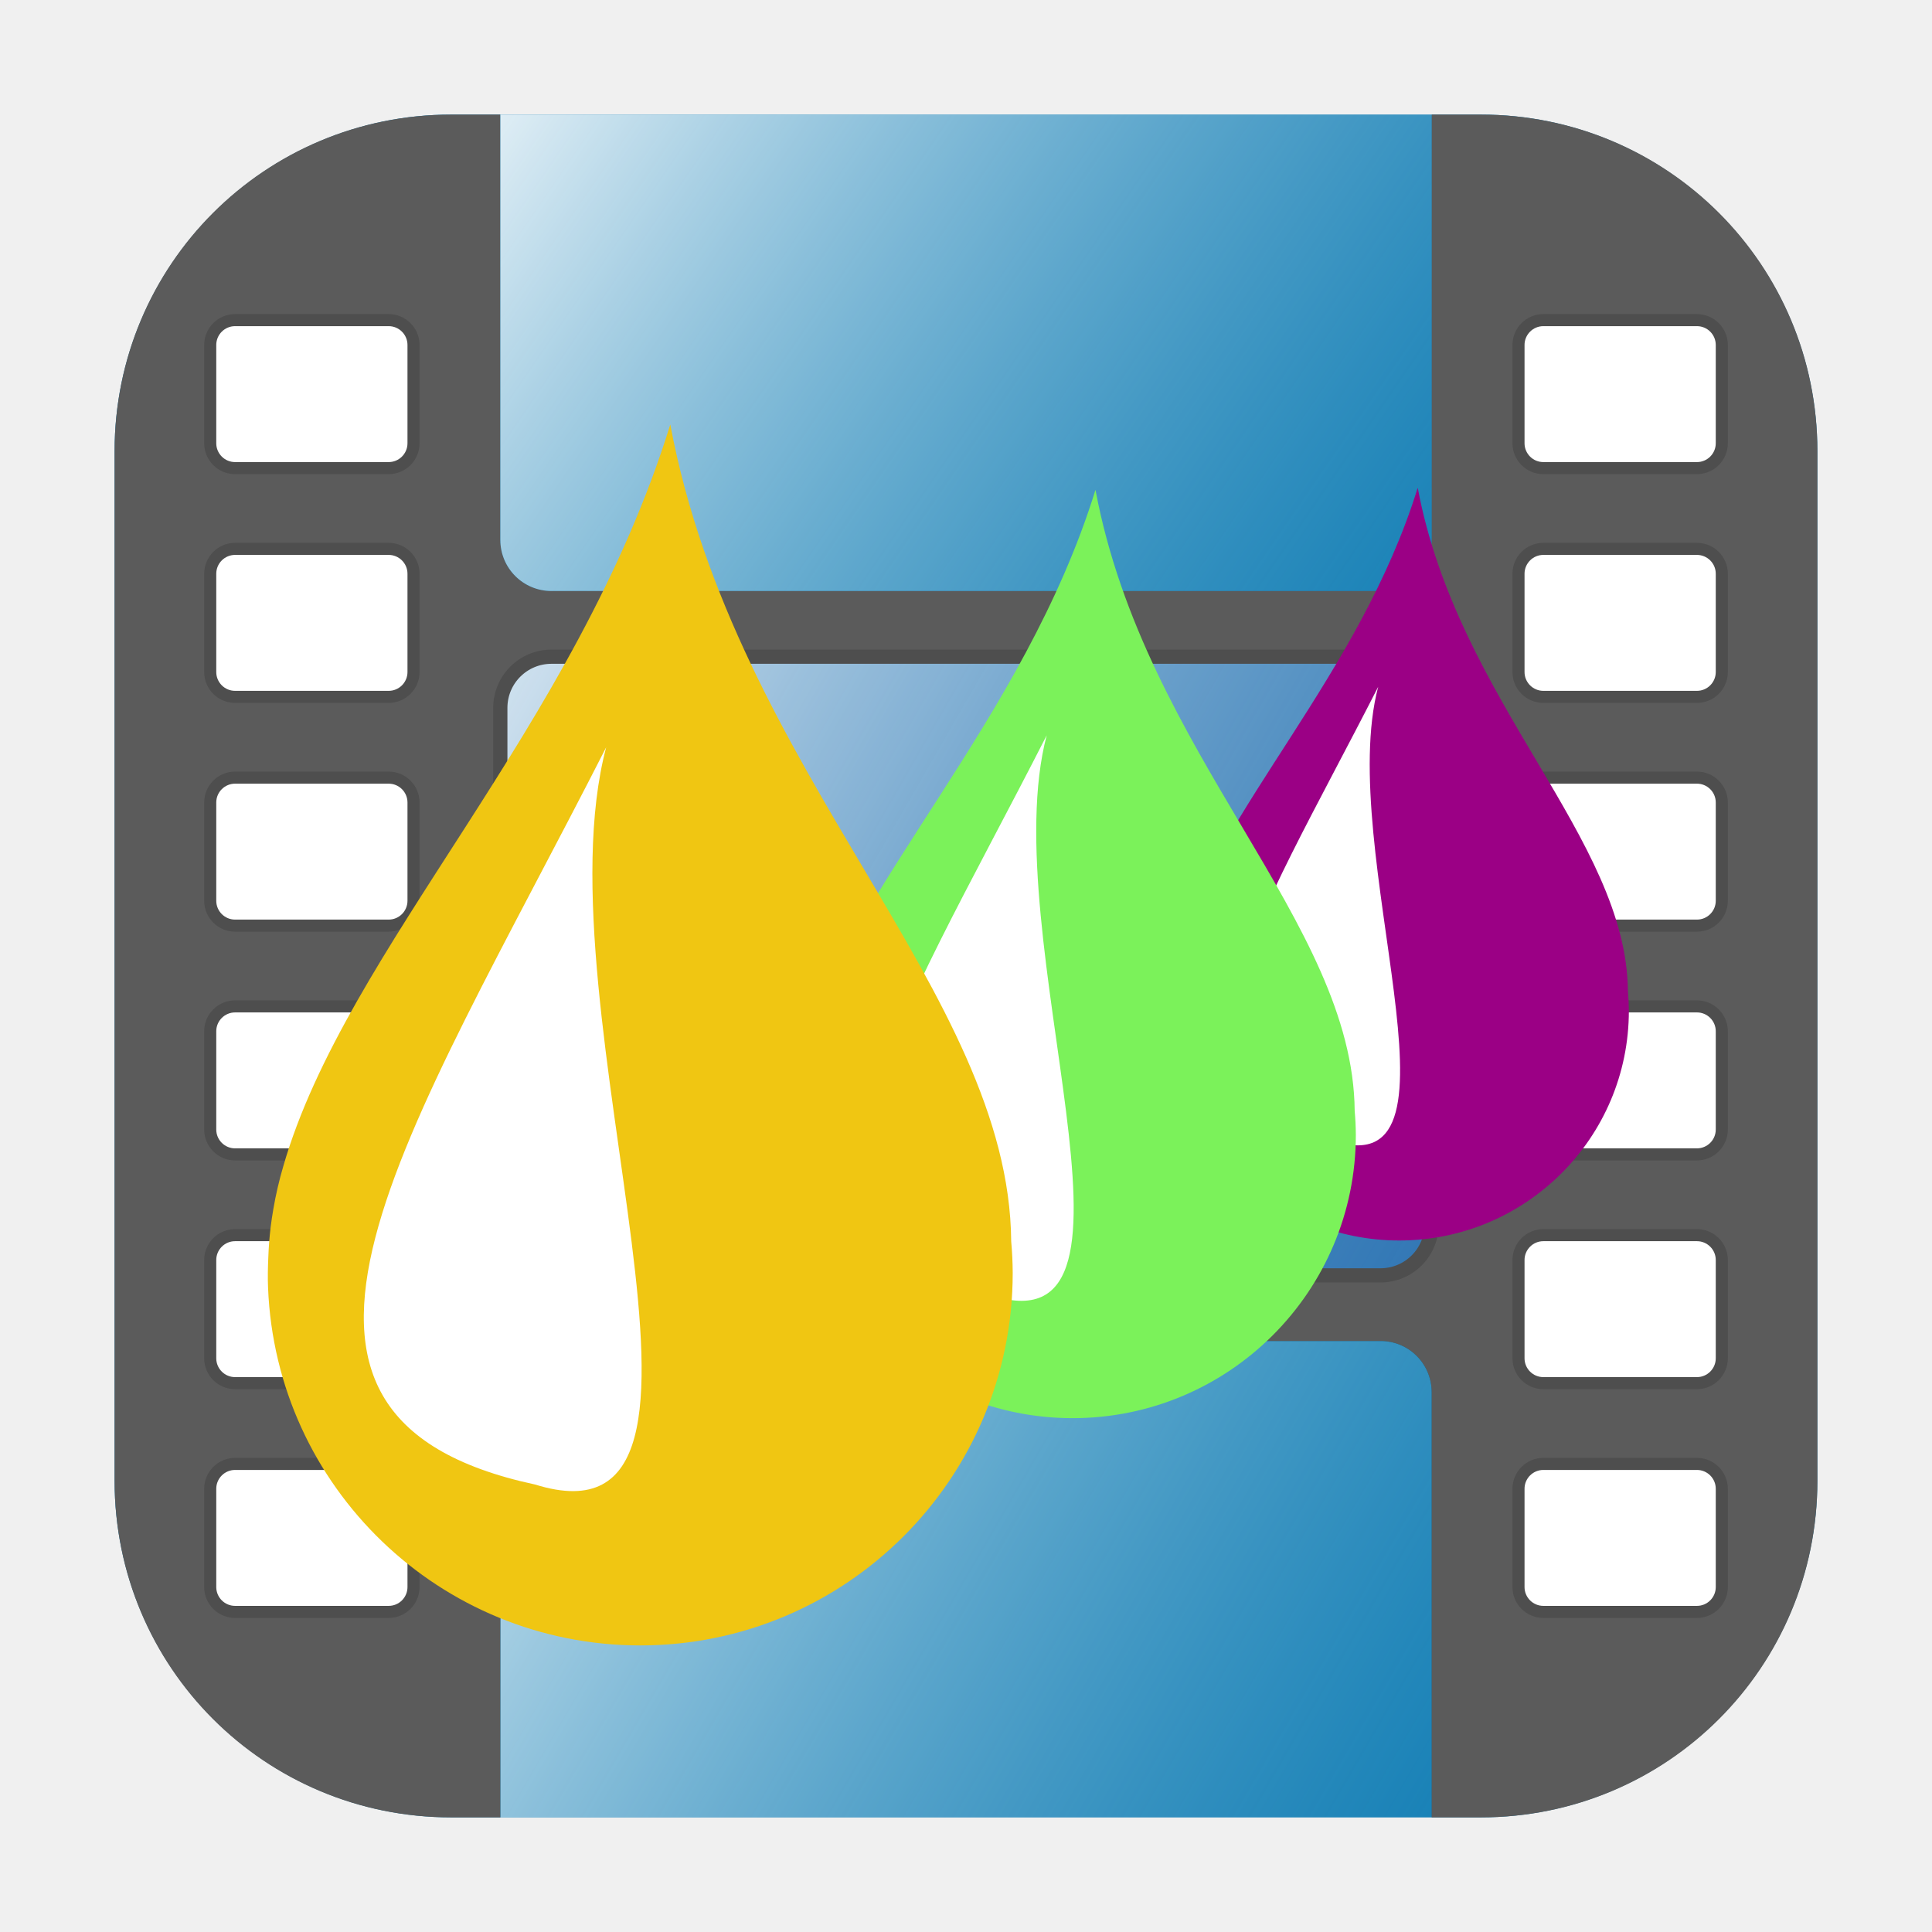
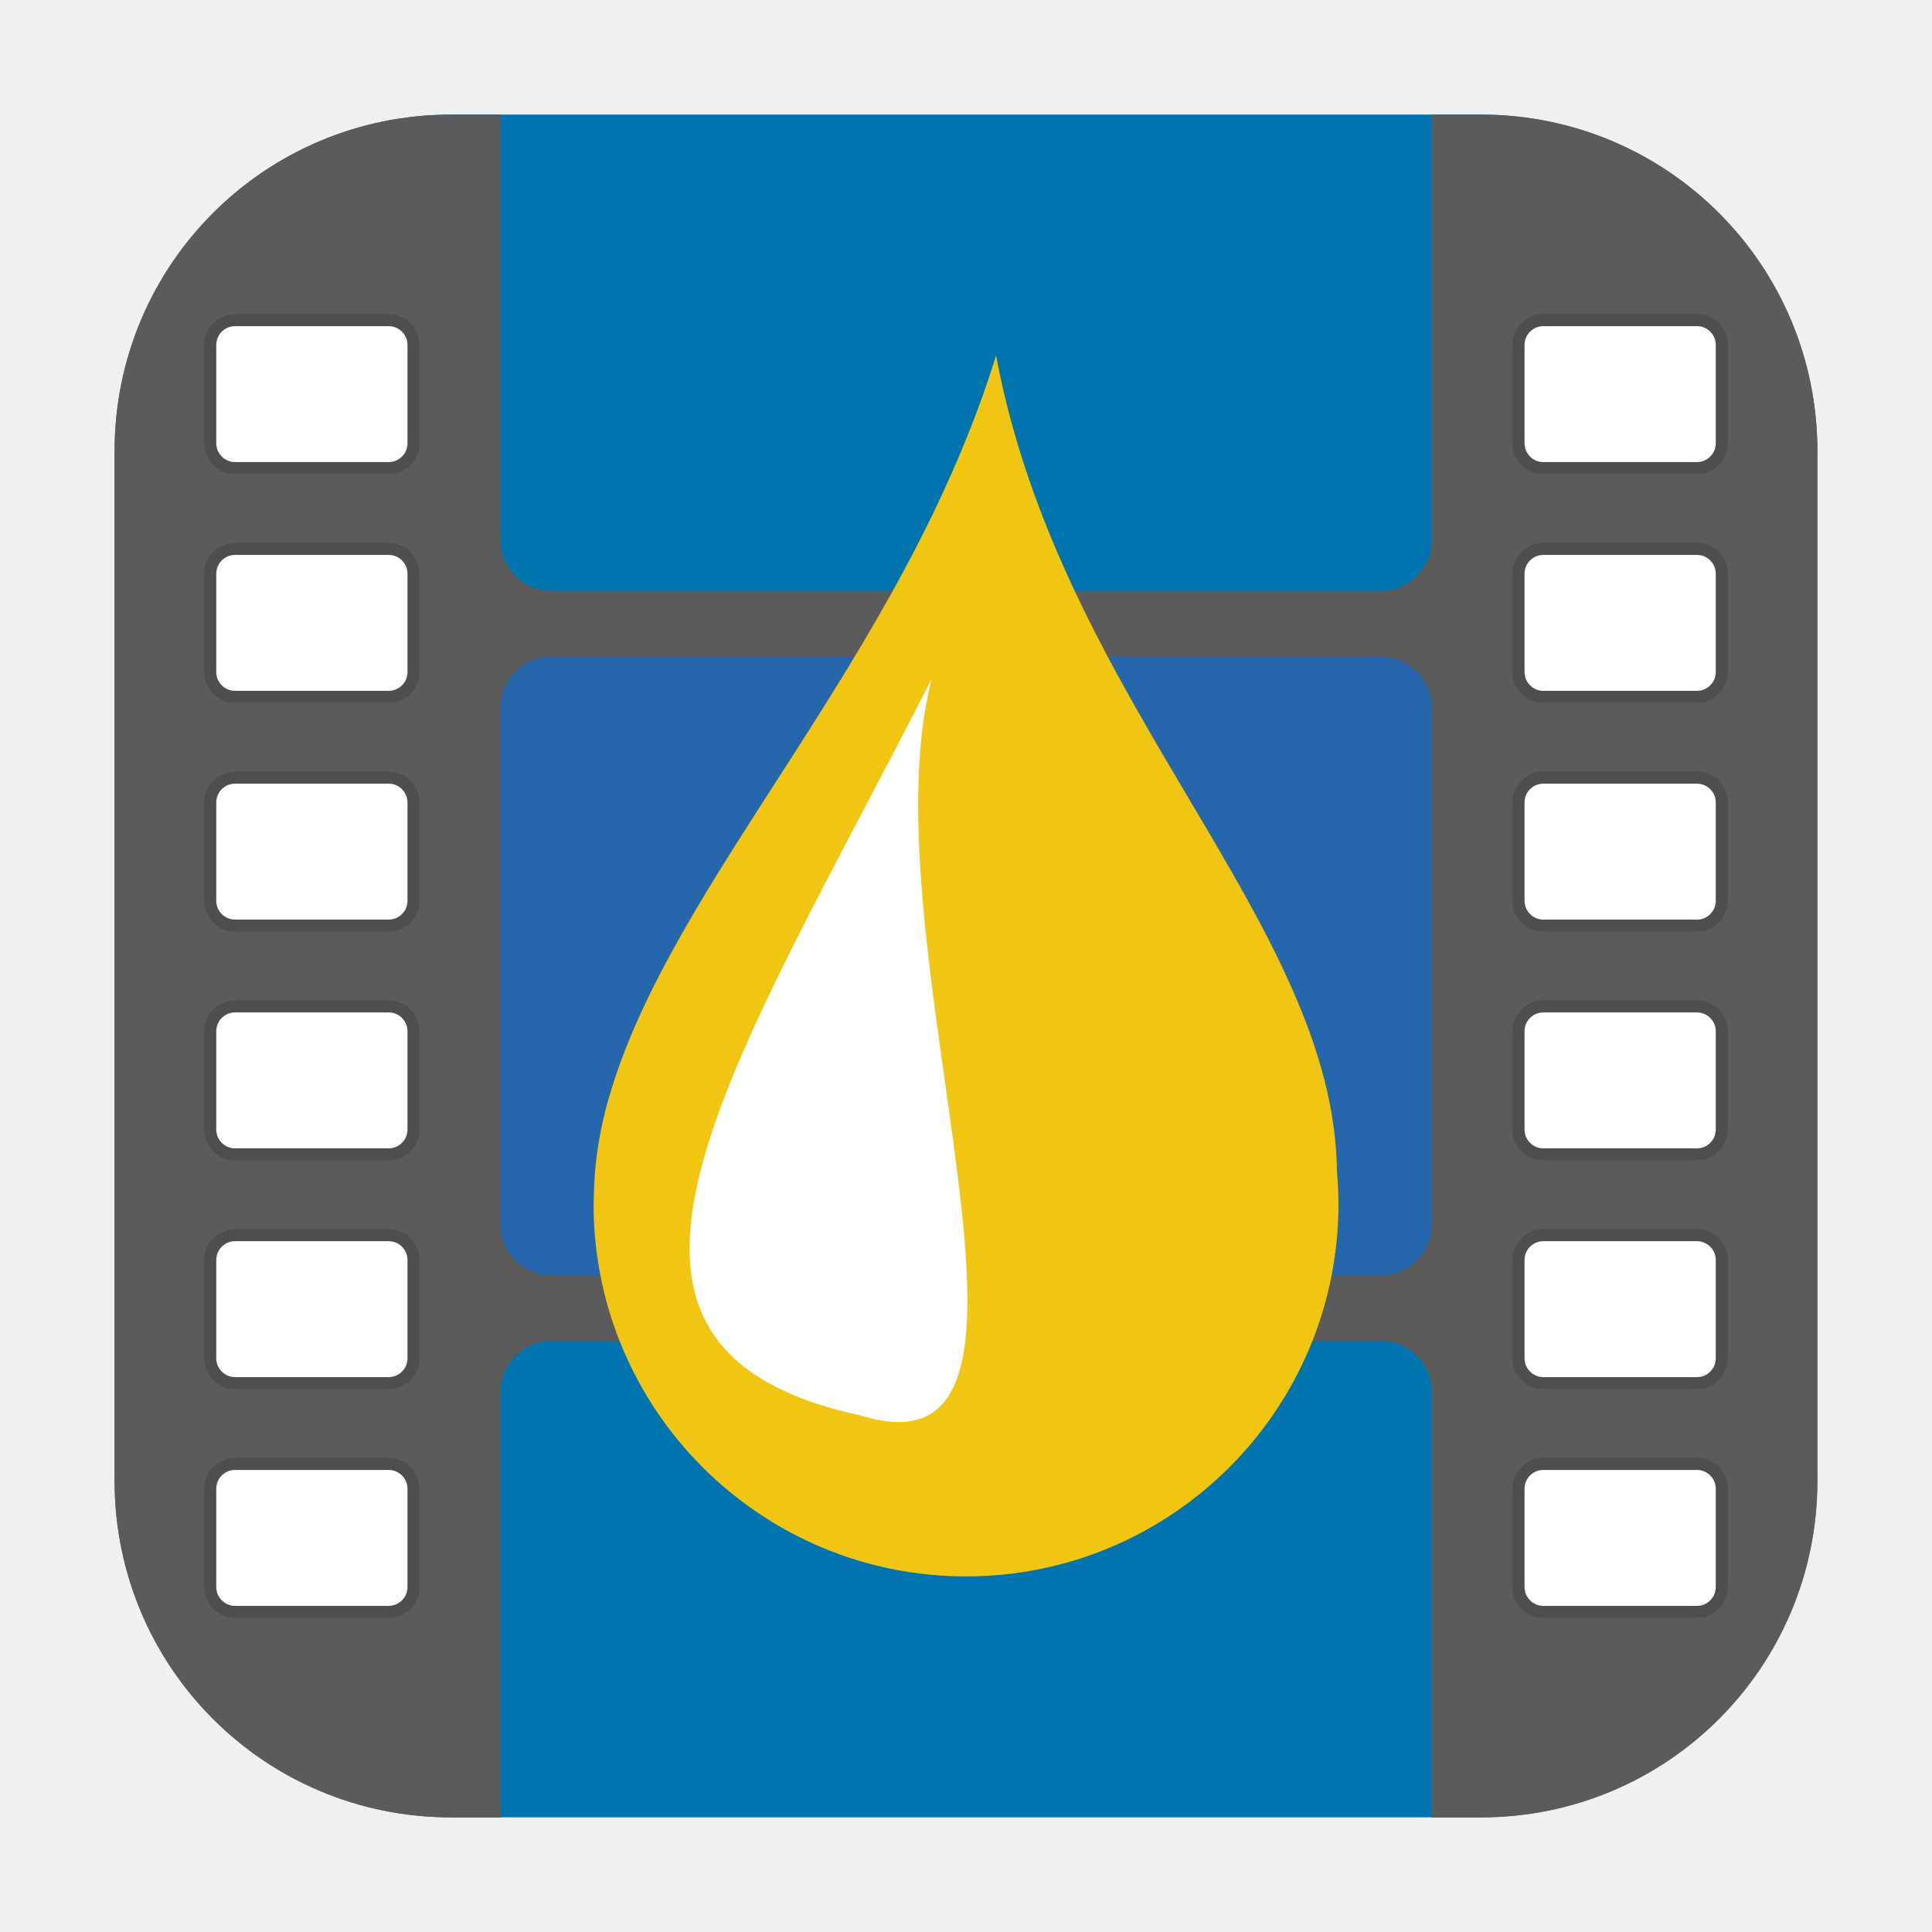
- <svg xmlns="http://www.w3.org/2000/svg" xmlns:xlink="http://www.w3.org/1999/xlink" width="32" height="32" version="1" id="svg18">
-   <defs id="defs22">
-     <linearGradient id="linearGradient4931">
-       <stop id="stop4927" offset="0" style="stop-color:#ffffff;stop-opacity:1" />
-       <stop id="stop4929" offset="1" style="stop-color:#0074af;stop-opacity:0;" />
-     </linearGradient>
-     <linearGradient id="linearGradient4925">
-       <stop id="stop4921" offset="0" style="stop-color:#ffffff;stop-opacity:1" />
-       <stop id="stop4923" offset="1" style="stop-color:#0074af;stop-opacity:0;" />
-     </linearGradient>
-     <linearGradient id="linearGradient4913">
-       <stop style="stop-color:#ffffff;stop-opacity:1" offset="0" id="stop4909" />
-       <stop style="stop-color:#0074af;stop-opacity:0;" offset="1" id="stop4911" />
-     </linearGradient>
-     <linearGradient xlink:href="#linearGradient4913" id="linearGradient4915" x1="5.658" y1="19.275" x2="32.328" y2="34.772" gradientUnits="userSpaceOnUse" />
-     <linearGradient xlink:href="#linearGradient4931" id="linearGradient4917" x1="5.82" y1="8.895" x2="32.781" y2="24.392" gradientUnits="userSpaceOnUse" />
-     <linearGradient xlink:href="#linearGradient4925" id="linearGradient4919" x1="8.231" y1="-1.261" x2="31.153" y2="14.459" gradientUnits="userSpaceOnUse" />
-   </defs>
+ <svg xmlns="http://www.w3.org/2000/svg" width="32" height="32" version="1" id="svg18">
+   <defs id="defs22" />
  <rect style="opacity:1;fill:#0074af;fill-opacity:1;fill-rule:evenodd;stroke:none;stroke-width:1.035;stroke-linecap:round;stroke-linejoin:bevel;stroke-miterlimit:4;stroke-dasharray:none;stroke-dashoffset:0;stroke-opacity:1" id="rect4497-3" width="28.203" height="28.203" x="1.898" y="1.898" ry="5.575" />
  <path style="opacity:1;fill:#2666ad;fill-opacity:1;fill-rule:evenodd;stroke:none;stroke-width:1.035;stroke-linecap:round;stroke-linejoin:bevel;stroke-miterlimit:4;stroke-dasharray:none;stroke-dashoffset:0;stroke-opacity:1" d="M 9.135 10.877 C 8.665 10.877 8.287 11.255 8.287 11.725 L 8.287 20.275 C 8.287 20.745 8.665 21.123 9.135 21.123 L 22.865 21.123 C 23.335 21.123 23.713 20.745 23.713 20.275 L 23.713 11.725 C 23.713 11.255 23.335 10.877 22.865 10.877 L 9.135 10.877 z " id="path4776" />
-   <path style="opacity:1;fill:url(#linearGradient4915);fill-opacity:1;fill-rule:evenodd;stroke:none;stroke-width:1.035;stroke-linecap:round;stroke-linejoin:bevel;stroke-miterlimit:4;stroke-dasharray:none;stroke-dashoffset:0;stroke-opacity:1" d="M 23.713 30.102 L 23.713 23.059 C 23.713 22.589 23.335 22.211 22.865 22.211 L 9.135 22.211 C 8.665 22.211 8.287 22.589 8.287 23.059 L 8.287 30.102 L 23.713 30.102 z " id="path4774" />
  <path style="opacity:1;fill:#5b5b5b;fill-opacity:1;fill-rule:evenodd;stroke:none;stroke-width:1.035;stroke-linecap:round;stroke-linejoin:bevel;stroke-miterlimit:4;stroke-dasharray:none;stroke-dashoffset:0;stroke-opacity:1" d="M 8.287 1.898 L 7.473 1.898 C 4.384 1.898 1.898 4.384 1.898 7.473 L 1.898 24.527 C 1.898 27.616 4.384 30.102 7.473 30.102 L 8.287 30.102 L 8.287 23.059 C 8.287 22.589 8.665 22.211 9.135 22.211 L 22.865 22.211 C 23.335 22.211 23.713 22.589 23.713 23.059 L 23.713 30.102 L 24.527 30.102 C 27.616 30.102 30.102 27.616 30.102 24.527 L 30.102 7.473 C 30.102 4.384 27.616 1.898 24.527 1.898 L 23.713 1.898 L 23.713 8.941 C 23.713 9.411 23.335 9.789 22.865 9.789 L 9.135 9.789 C 8.665 9.789 8.287 9.411 8.287 8.941 L 8.287 1.898 z M 9.135 10.877 L 22.865 10.877 C 23.335 10.877 23.713 11.255 23.713 11.725 L 23.713 20.275 C 23.713 20.745 23.335 21.123 22.865 21.123 L 9.135 21.123 C 8.665 21.123 8.287 20.745 8.287 20.275 L 8.287 11.725 C 8.287 11.255 8.665 10.877 9.135 10.877 z " id="path4772" />
-   <path style="opacity:1;fill:url(#linearGradient4919);fill-opacity:1;fill-rule:evenodd;stroke:none;stroke-width:1.035;stroke-linecap:round;stroke-linejoin:bevel;stroke-miterlimit:4;stroke-dasharray:none;stroke-dashoffset:0;stroke-opacity:1" d="M 8.287 1.898 L 8.287 8.941 C 8.287 9.411 8.665 9.789 9.135 9.789 L 22.865 9.789 C 23.335 9.789 23.713 9.411 23.713 8.941 L 23.713 1.898 L 8.287 1.898 z " id="rect4497-6" />
  <g id="g4760" transform="matrix(0.9172524,0,0,0.9174212,-35.18024,1.115962)" style="stroke-width:1.09;fill:#ffffff;fill-opacity:1">
    <g id="g4743" style="stroke-width:1.09;fill:#ffffff;fill-opacity:1">
      <g id="g4726" style="stroke-width:1.09;fill:#ffffff;fill-opacity:1">
        <rect ry="0.449" y="8.693" x="42.15" height="2.672" width="3.671" id="rect4529-1" style="opacity:1;fill:#ffffff;fill-opacity:1;fill-rule:nonzero;stroke:#4e4e4e;stroke-width:0.218;stroke-linecap:round;stroke-linejoin:miter;stroke-miterlimit:4;stroke-dasharray:none;stroke-dashoffset:0;stroke-opacity:1" />
        <rect ry="0.449" y="16.953" x="42.15" height="2.672" width="3.671" id="rect4529-3-2" style="opacity:1;fill:#ffffff;fill-opacity:1;fill-rule:nonzero;stroke:#4e4e4e;stroke-width:0.218;stroke-linecap:round;stroke-linejoin:miter;stroke-miterlimit:4;stroke-dasharray:none;stroke-dashoffset:0;stroke-opacity:1" />
        <rect ry="0.449" y="21.083" x="42.15" height="2.672" width="3.671" id="rect4529-3-6-70" style="opacity:1;fill:#ffffff;fill-opacity:1;fill-rule:nonzero;stroke:#4e4e4e;stroke-width:0.218;stroke-linecap:round;stroke-linejoin:miter;stroke-miterlimit:4;stroke-dasharray:none;stroke-dashoffset:0;stroke-opacity:1" />
        <rect ry="0.449" y="25.213" x="42.15" height="2.672" width="3.671" id="rect4529-3-6-7-9" style="opacity:1;fill:#ffffff;fill-opacity:1;fill-rule:nonzero;stroke:#4e4e4e;stroke-width:0.218;stroke-linecap:round;stroke-linejoin:miter;stroke-miterlimit:4;stroke-dasharray:none;stroke-dashoffset:0;stroke-opacity:1" />
        <rect ry="0.449" y="12.823" x="42.15" height="2.672" width="3.671" id="rect4529-3-6-7-5-36" style="opacity:1;fill:#ffffff;fill-opacity:1;fill-rule:nonzero;stroke:#4e4e4e;stroke-width:0.218;stroke-linecap:round;stroke-linejoin:miter;stroke-miterlimit:4;stroke-dasharray:none;stroke-dashoffset:0;stroke-opacity:1" />
        <rect ry="0.449" y="4.563" x="42.15" height="2.672" width="3.671" id="rect4529-3-6-7-5-5-62" style="opacity:1;fill:#ffffff;fill-opacity:1;fill-rule:nonzero;stroke:#4e4e4e;stroke-width:0.218;stroke-linecap:round;stroke-linejoin:miter;stroke-miterlimit:4;stroke-dasharray:none;stroke-dashoffset:0;stroke-opacity:1" />
      </g>
    </g>
    <g id="g4734" style="stroke-width:1.09;fill:#ffffff;fill-opacity:1">
      <rect style="opacity:1;fill:#ffffff;fill-opacity:1;fill-rule:nonzero;stroke:#4e4e4e;stroke-width:0.218;stroke-linecap:round;stroke-linejoin:miter;stroke-miterlimit:4;stroke-dasharray:none;stroke-dashoffset:0;stroke-opacity:1" id="rect4529-1-6" width="3.671" height="2.672" x="65.774" y="8.693" ry="0.449" />
      <rect style="opacity:1;fill:#ffffff;fill-opacity:1;fill-rule:nonzero;stroke:#4e4e4e;stroke-width:0.218;stroke-linecap:round;stroke-linejoin:miter;stroke-miterlimit:4;stroke-dasharray:none;stroke-dashoffset:0;stroke-opacity:1" id="rect4529-3-2-1" width="3.671" height="2.672" x="65.774" y="16.953" ry="0.449" />
      <rect style="opacity:1;fill:#ffffff;fill-opacity:1;fill-rule:nonzero;stroke:#4e4e4e;stroke-width:0.218;stroke-linecap:round;stroke-linejoin:miter;stroke-miterlimit:4;stroke-dasharray:none;stroke-dashoffset:0;stroke-opacity:1" id="rect4529-3-6-70-8" width="3.671" height="2.672" x="65.774" y="21.083" ry="0.449" />
      <rect style="opacity:1;fill:#ffffff;fill-opacity:1;fill-rule:nonzero;stroke:#4e4e4e;stroke-width:0.218;stroke-linecap:round;stroke-linejoin:miter;stroke-miterlimit:4;stroke-dasharray:none;stroke-dashoffset:0;stroke-opacity:1" id="rect4529-3-6-7-9-7" width="3.671" height="2.672" x="65.774" y="25.213" ry="0.449" />
      <rect style="opacity:1;fill:#ffffff;fill-opacity:1;fill-rule:nonzero;stroke:#4e4e4e;stroke-width:0.218;stroke-linecap:round;stroke-linejoin:miter;stroke-miterlimit:4;stroke-dasharray:none;stroke-dashoffset:0;stroke-opacity:1" id="rect4529-3-6-7-5-36-9" width="3.671" height="2.672" x="65.774" y="12.823" ry="0.449" />
      <rect style="opacity:1;fill:#ffffff;fill-opacity:1;fill-rule:nonzero;stroke:#4e4e4e;stroke-width:0.218;stroke-linecap:round;stroke-linejoin:miter;stroke-miterlimit:4;stroke-dasharray:none;stroke-dashoffset:0;stroke-opacity:1" id="rect4529-3-6-7-5-5-62-2" width="3.671" height="2.672" x="65.774" y="4.563" ry="0.449" />
    </g>
  </g>
-   <path style="opacity:1;fill:url(#linearGradient4917);fill-opacity:1;fill-rule:evenodd;stroke:#4e4e4e;stroke-width:0.235;stroke-linecap:round;stroke-linejoin:bevel;stroke-miterlimit:4;stroke-dasharray:none;stroke-dashoffset:0;stroke-opacity:1" d="m 9.135,10.877 c -0.469,0 -0.848,0.378 -0.848,0.848 v 8.551 c 0,0.47 0.378,0.848 0.848,0.848 H 22.865 c 0.469,0 0.848,-0.378 0.848,-0.848 v -8.551 c 0,-0.47 -0.378,-0.848 -0.848,-0.848 z" id="path4776-0" />
-   <g id="g4895" transform="matrix(0.6165588,0,0,0.6165588,18.59014,-8.734453)" style="stroke-width:1.622">
-     <path id="path4793-2-7-2" d="m 7.934,27.27 c -1.559,5.033 -5.369,8.677 -6.408,12.279 a 6.171,6.171 0 0 0 -0.166,0.713 c -0.018,0.1 -0.032,0.201 -0.045,0.301 a 6.171,6.171 0 0 0 -0.039,0.506 c -0.007,0.164 -0.011,0.329 -0.004,0.494 a 6.171,6.171 0 0 0 6.162,5.928 6.171,6.171 0 0 0 6.172,-6.172 6.171,6.171 0 0 0 -0.025,-0.521 C 13.548,36.674 9.013,33.027 7.934,27.27 Z" style="fill:#9b0085;fill-opacity:1;stroke:none;stroke-width:0.162;stroke-linecap:butt;stroke-linejoin:miter;stroke-miterlimit:4;stroke-dasharray:none;stroke-opacity:1" />
-     <path id="path4795-3-5-8" d="M 6.872,32.616 C 5.713,36.992 9.55,46.027 5.696,44.826 0.389,43.685 3.553,39.13 6.872,32.616 Z" style="fill:#ffffff;fill-opacity:1;stroke:none;stroke-width:0.162;stroke-linecap:butt;stroke-linejoin:miter;stroke-miterlimit:4;stroke-dasharray:none;stroke-opacity:1" />
-   </g>
-   <g id="g4891" transform="matrix(0.7603486,0,0,0.7603486,20.41306,-7.206007)" style="stroke-width:1.315">
-     <path id="path4793-2-7-9" d="m -2.984,20.149 c -1.559,5.033 -5.369,8.677 -6.408,12.279 a 6.171,6.171 0 0 0 -0.166,0.713 c -0.018,0.1 -0.032,0.201 -0.045,0.301 a 6.171,6.171 0 0 0 -0.039,0.506 c -0.007,0.164 -0.011,0.329 -0.004,0.494 a 6.171,6.171 0 0 0 6.162,5.928 6.171,6.171 0 0 0 6.172,-6.172 6.171,6.171 0 0 0 -0.025,-0.521 c -0.033,-4.123 -4.567,-7.77 -5.646,-13.527 z" style="fill:#7bf25a;fill-opacity:1;stroke:none;stroke-width:0.132;stroke-linecap:butt;stroke-linejoin:miter;stroke-miterlimit:4;stroke-dasharray:none;stroke-opacity:1" />
-     <path id="path4795-3-5-2" d="m -4.046,25.495 c -1.159,4.376 2.677,13.412 -1.177,12.21 -5.306,-1.14 -2.143,-5.696 1.177,-12.21 z" style="fill:#ffffff;fill-opacity:1;stroke:none;stroke-width:0.132;stroke-linecap:butt;stroke-linejoin:miter;stroke-miterlimit:4;stroke-dasharray:none;stroke-opacity:1" />
-   </g>
-   <g id="g4887" transform="translate(29.5897,1.661454)">
+   <g id="g4887" transform="translate(34.9854,0.5185546)">
    <path id="path4793-2-7" d="m -18.488,5.371 c -1.559,5.033 -5.369,8.677 -6.408,12.279 a 6.171,6.171 0 0 0 -0.166,0.713 c -0.018,0.1 -0.032,0.201 -0.045,0.301 a 6.171,6.171 0 0 0 -0.039,0.506 c -0.007,0.164 -0.011,0.329 -0.004,0.494 a 6.171,6.171 0 0 0 6.162,5.928 6.171,6.171 0 0 0 6.172,-6.172 6.171,6.171 0 0 0 -0.025,-0.521 c -0.033,-4.123 -4.567,-7.77 -5.646,-13.527 z" style="fill:#f0c612;fill-opacity:1;stroke:none;stroke-width:0.1;stroke-linecap:butt;stroke-linejoin:miter;stroke-miterlimit:4;stroke-dasharray:none;stroke-opacity:1" />
    <path id="path4795-3-5" d="m -19.55,10.717 c -1.159,4.376 2.677,13.412 -1.177,12.21 -5.306,-1.14 -2.143,-5.696 1.177,-12.21 z" style="fill:#ffffff;fill-opacity:1;stroke:none;stroke-width:0.1;stroke-linecap:butt;stroke-linejoin:miter;stroke-miterlimit:4;stroke-dasharray:none;stroke-opacity:1" />
  </g>
  <path style="fill:#ffffff;stroke-width:1" d="m 3.499,-10.359 c -0.014,-0.438 -0.025,-1.539 -0.025,-2.447 v -1.651 l -0.104,-2.57e-4 c -0.057,-1.38e-4 -0.245,-0.034 -0.417,-0.075 -1.285,-0.308 -2.305,-1.381 -2.548,-2.68 -0.053,-0.283 -0.059,-0.673 -0.049,-3.107 0.013,-3.047 0.002,-2.896 0.243,-3.48 0.349,-0.846 1.072,-1.562 1.905,-1.885 0.611,-0.237 0.352,-0.228 6.13,-0.216 l 5.255,0.011 0.276,0.085 c 1.287,0.398 2.217,1.434 2.438,2.716 0.05,0.29 0.057,0.732 0.046,3.063 -0.012,2.676 -0.014,2.729 -0.095,3.025 -0.183,0.66 -0.623,1.354 -1.116,1.76 -0.436,0.359 -0.816,0.552 -1.407,0.717 -0.282,0.078 -0.373,0.082 -2.687,0.095 l -2.395,0.014 -0.807,0.723 c -0.444,0.397 -1.605,1.437 -2.58,2.309 -0.975,0.873 -1.832,1.639 -1.905,1.703 l -0.133,0.116 z" id="path4548" />
</svg>
